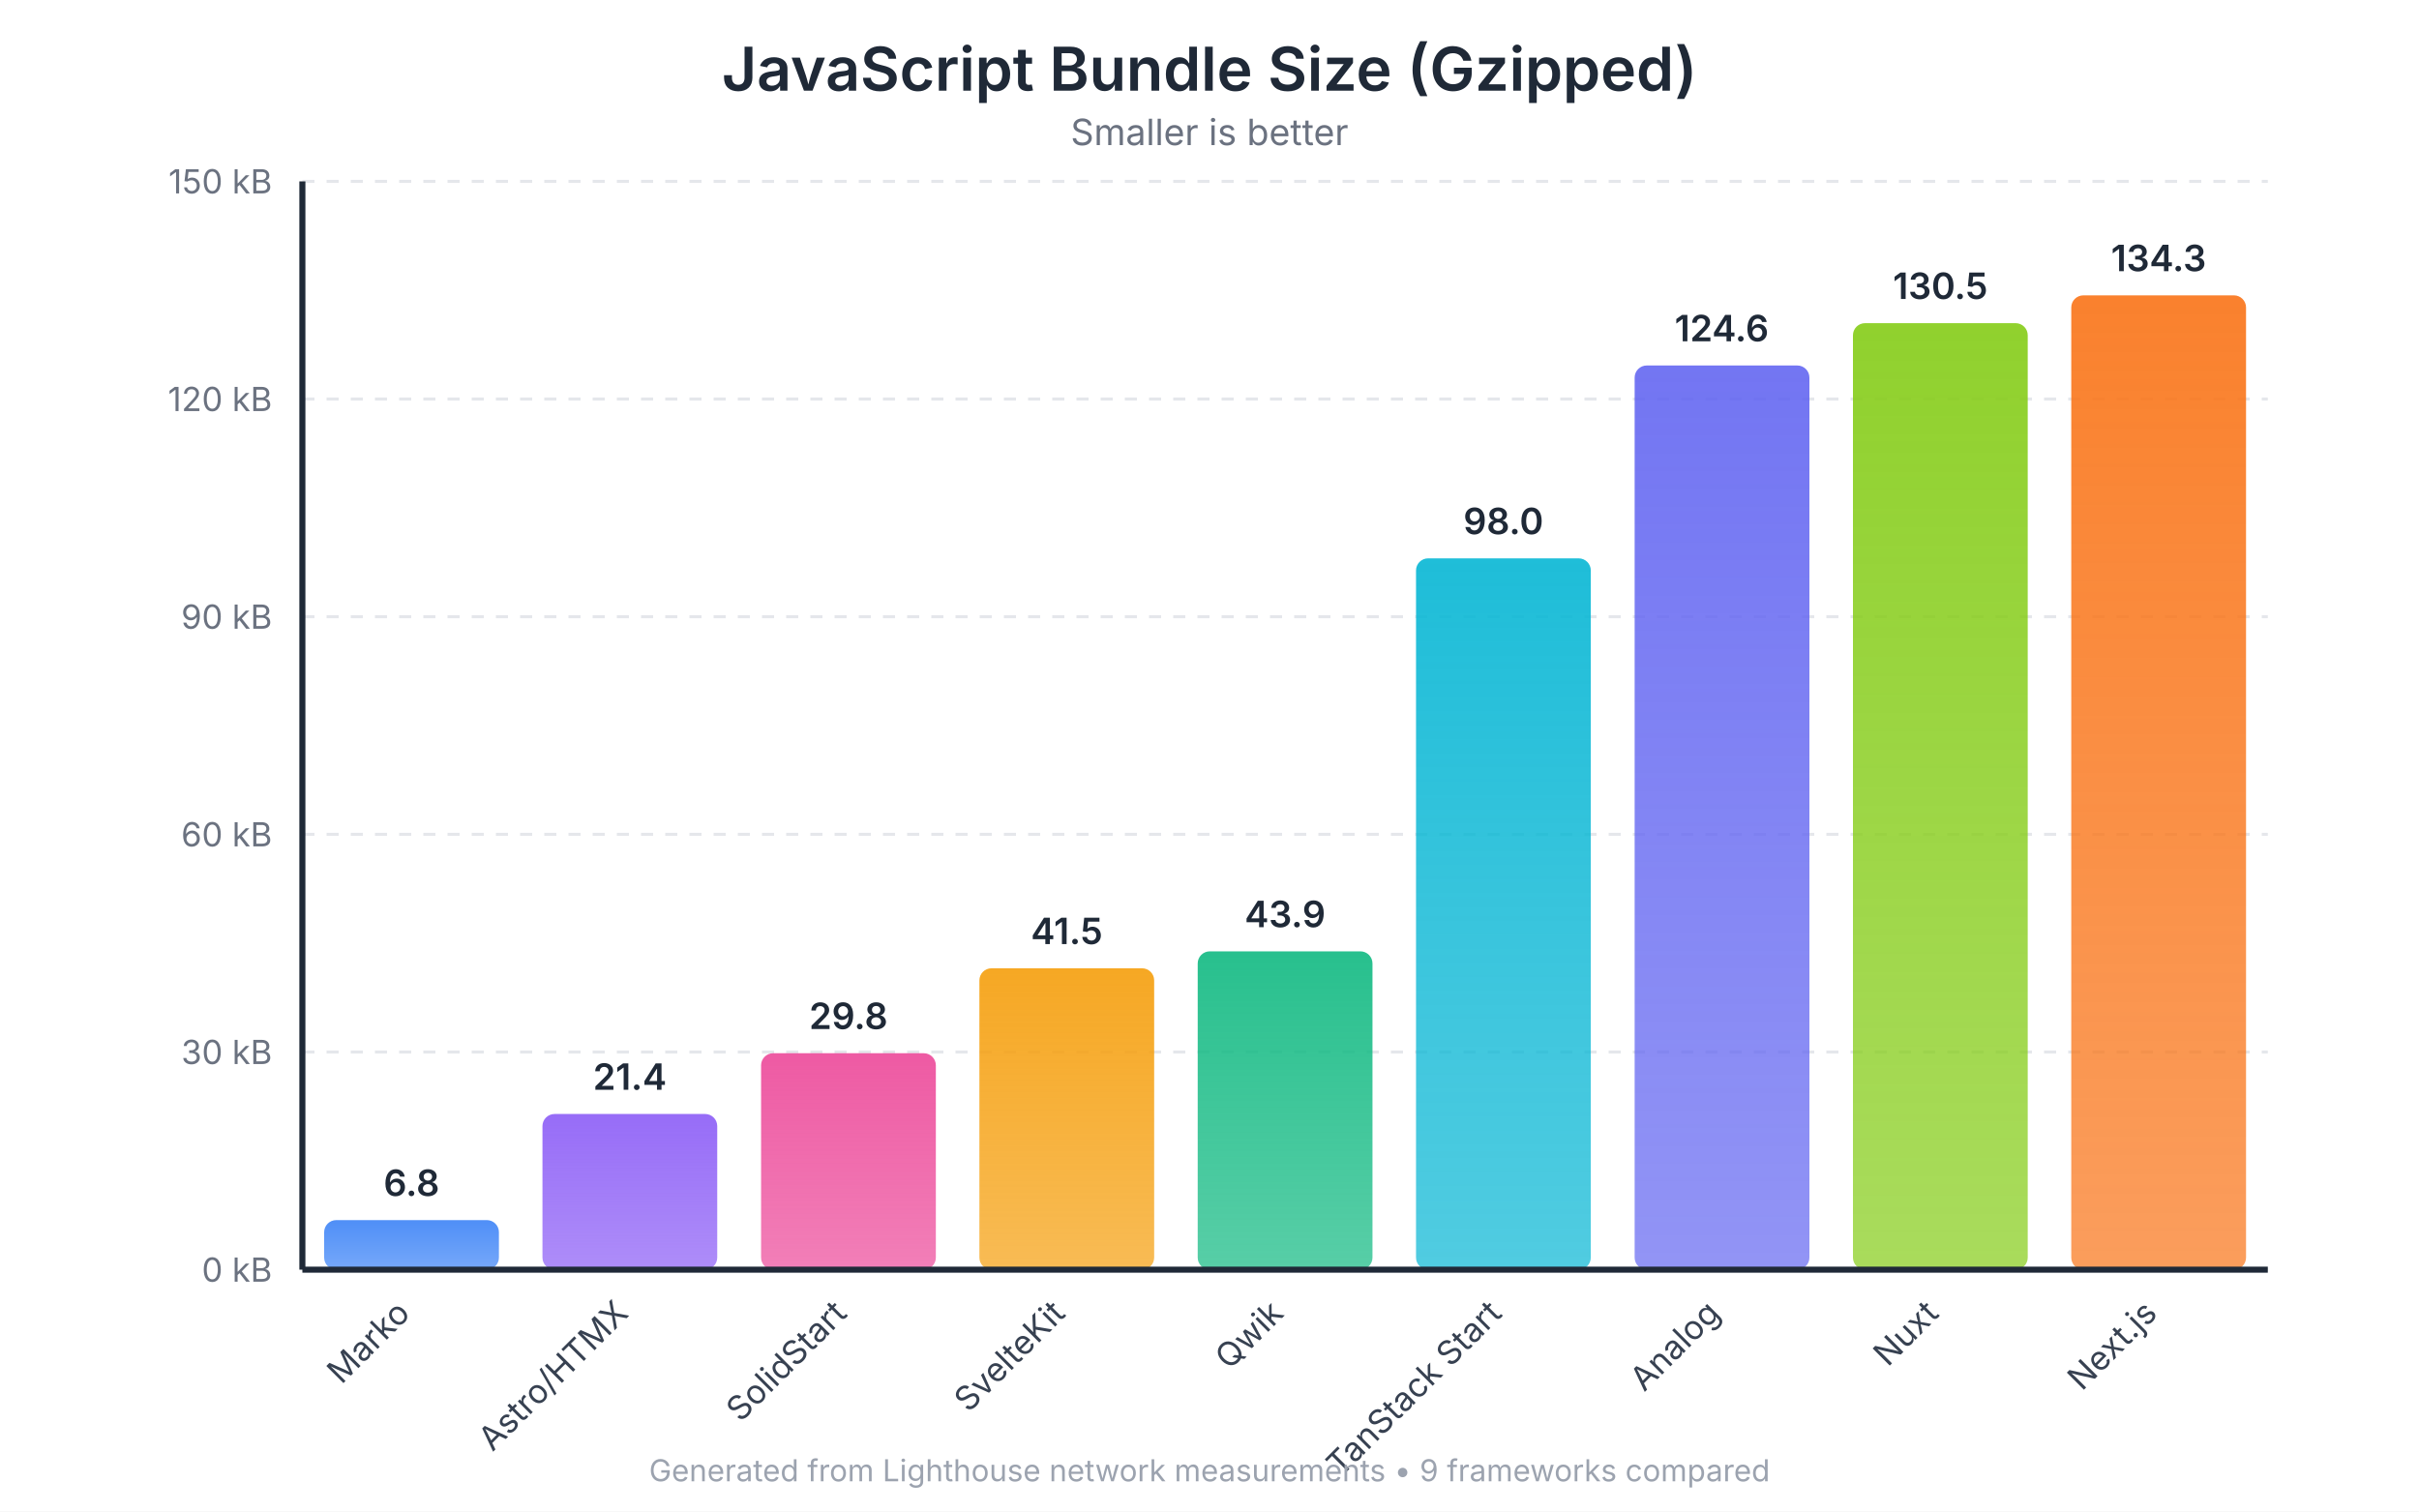
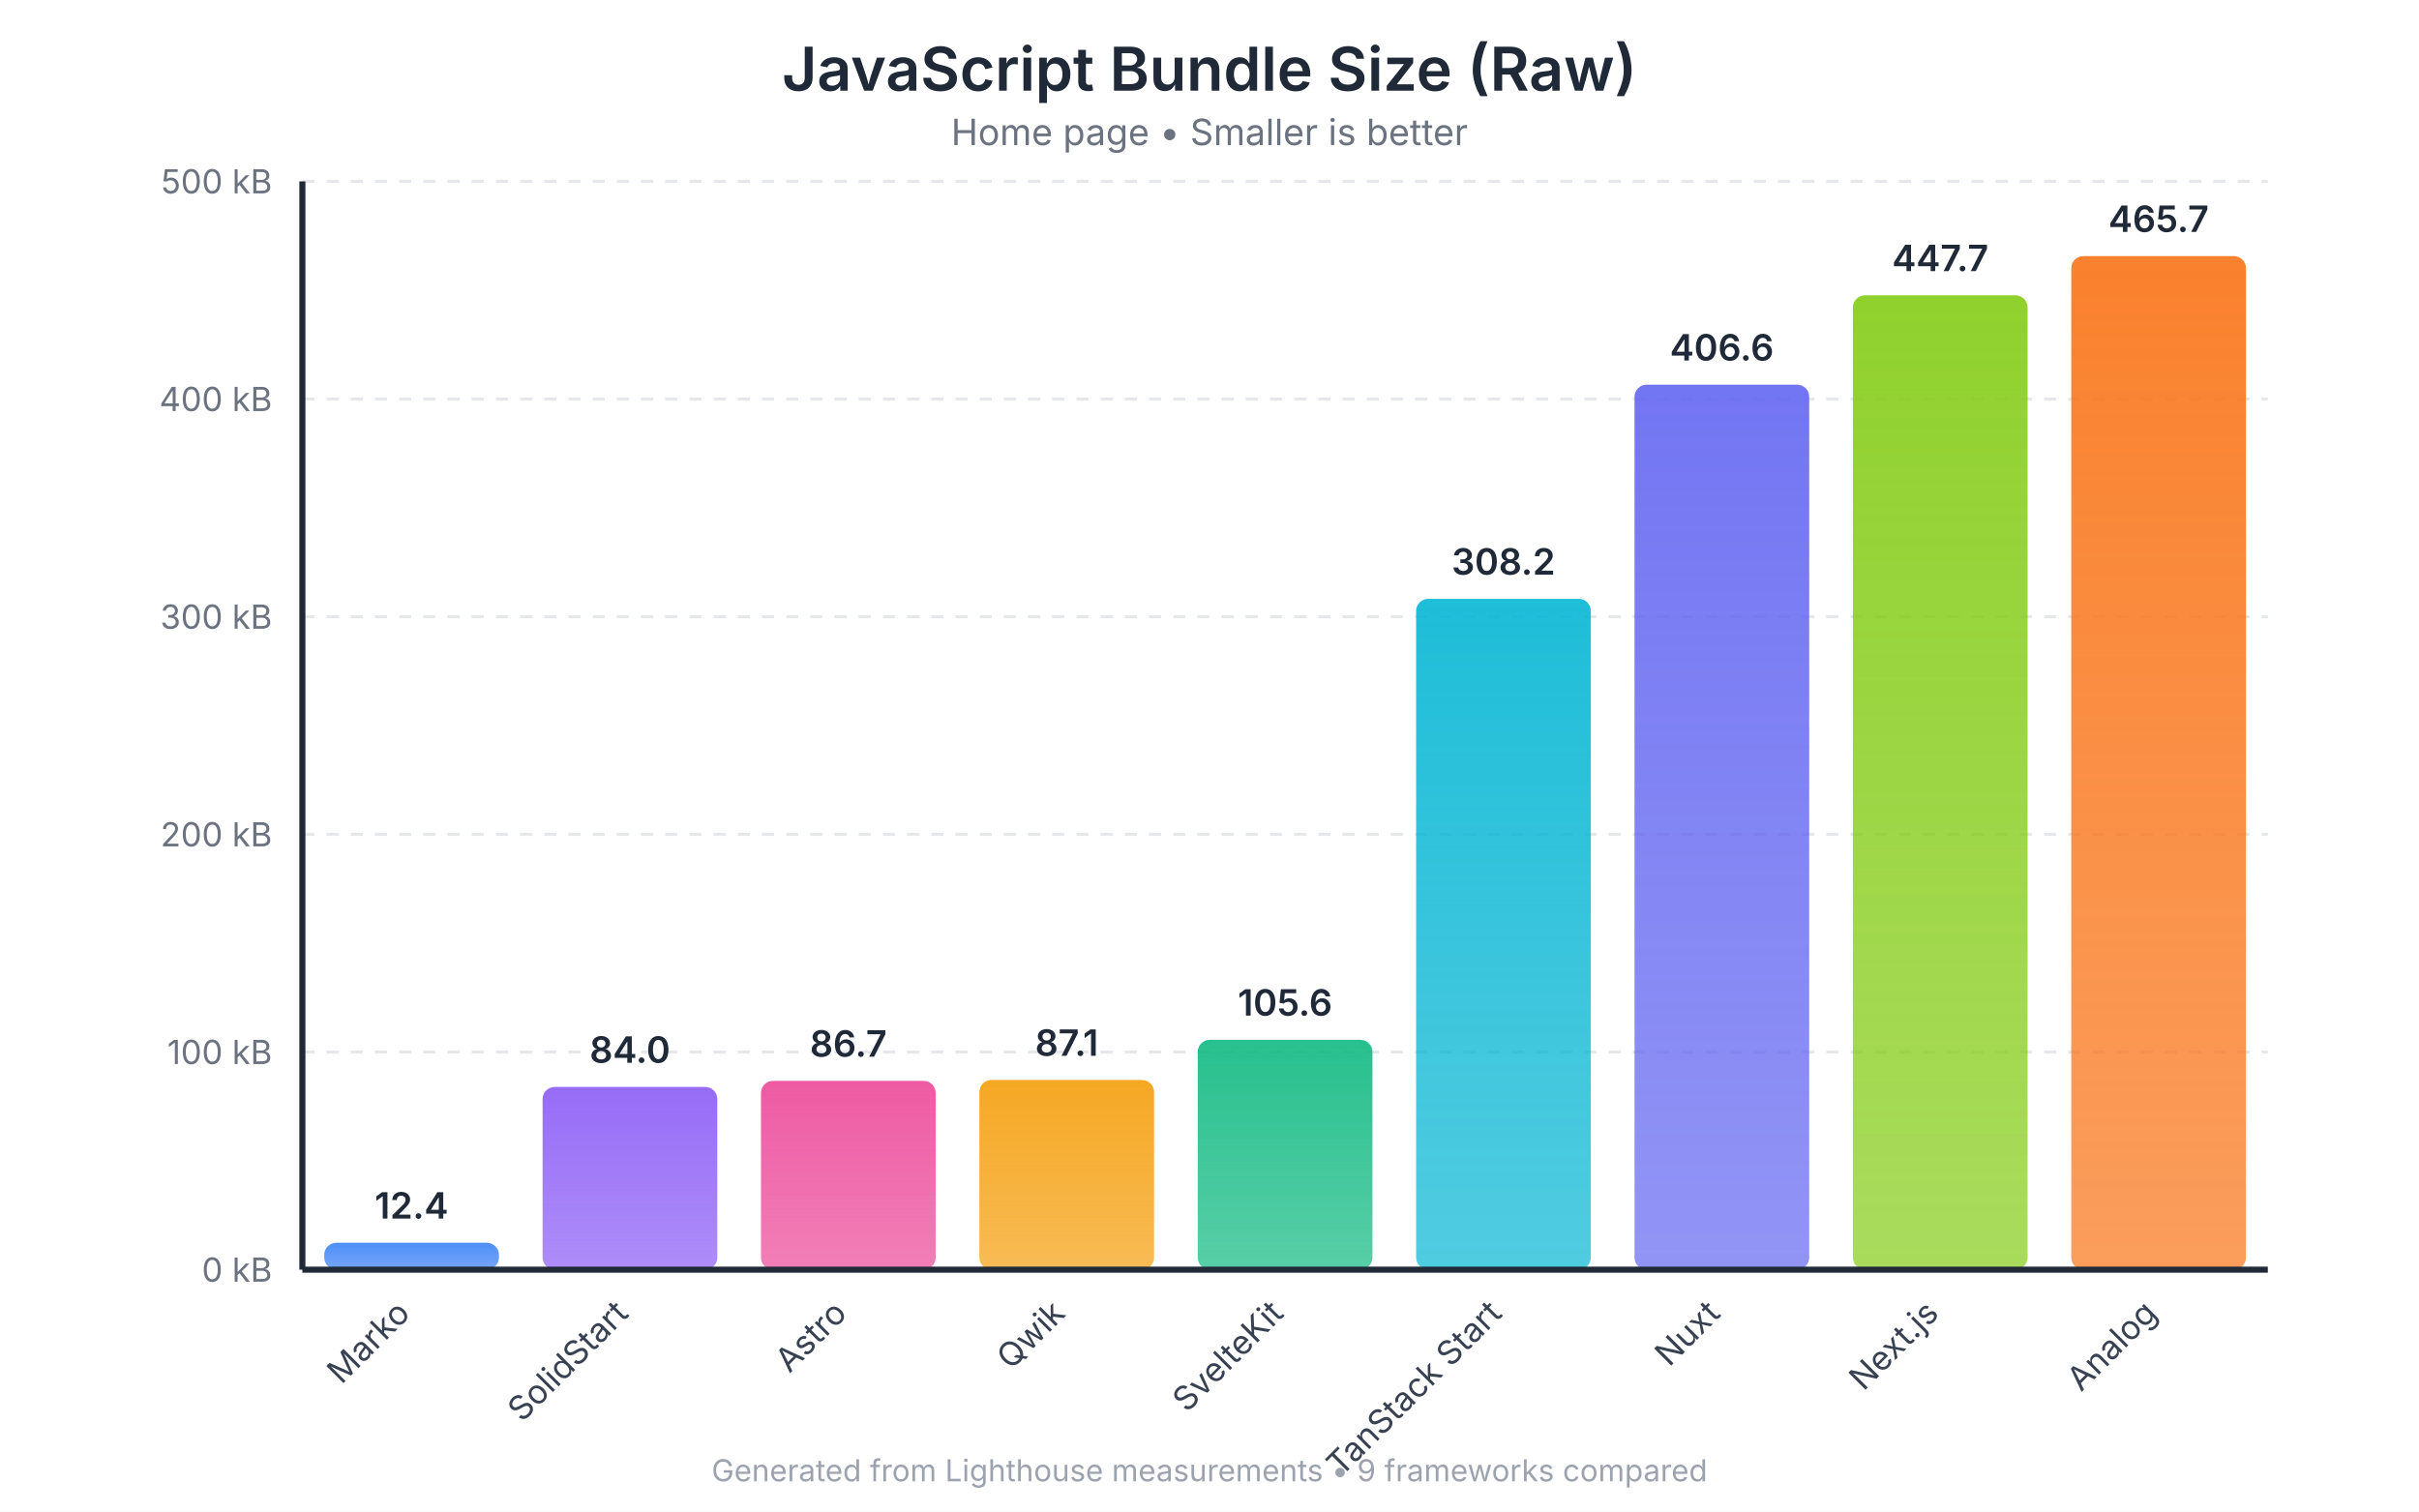
<svg xmlns="http://www.w3.org/2000/svg" viewBox="0 0 800 500" font-family="system-ui, -apple-system, sans-serif">
  <rect width="800" height="500" fill="#ffffff" />
  <text x="400.0" y="30" text-anchor="middle" font-size="20" font-weight="600" fill="#1f2937">
-     JavaScript Bundle Size (Gzipped)
+     JavaScript Bundle Size (Raw)
  </text>
  <text x="400.0" y="48" text-anchor="middle" font-size="12" fill="#6b7280">
-     Smaller is better
+     Home page • Smaller is better
  </text>
  <g transform="translate(100, 60)">
    <line x1="0" y1="360.0" x2="650" y2="360.0" stroke="#e5e7eb" stroke-width="1" stroke-dasharray="4,4" />
    <text x="-10" y="360.0" text-anchor="end" dominant-baseline="middle" font-size="11" fill="#6b7280">0 kB</text>
    <line x1="0" y1="288.0" x2="650" y2="288.0" stroke="#e5e7eb" stroke-width="1" stroke-dasharray="4,4" />
-     <text x="-10" y="288.0" text-anchor="end" dominant-baseline="middle" font-size="11" fill="#6b7280">30 kB</text>
+     <text x="-10" y="288.0" text-anchor="end" dominant-baseline="middle" font-size="11" fill="#6b7280">100 kB</text>
    <line x1="0" y1="216.0" x2="650" y2="216.0" stroke="#e5e7eb" stroke-width="1" stroke-dasharray="4,4" />
-     <text x="-10" y="216.0" text-anchor="end" dominant-baseline="middle" font-size="11" fill="#6b7280">60 kB</text>
+     <text x="-10" y="216.0" text-anchor="end" dominant-baseline="middle" font-size="11" fill="#6b7280">200 kB</text>
    <line x1="0" y1="144.0" x2="650" y2="144.0" stroke="#e5e7eb" stroke-width="1" stroke-dasharray="4,4" />
-     <text x="-10" y="144.0" text-anchor="end" dominant-baseline="middle" font-size="11" fill="#6b7280">90 kB</text>
+     <text x="-10" y="144.0" text-anchor="end" dominant-baseline="middle" font-size="11" fill="#6b7280">300 kB</text>
    <line x1="0" y1="72.0" x2="650" y2="72.0" stroke="#e5e7eb" stroke-width="1" stroke-dasharray="4,4" />
-     <text x="-10" y="72.0" text-anchor="end" dominant-baseline="middle" font-size="11" fill="#6b7280">120 kB</text>
+     <text x="-10" y="72.0" text-anchor="end" dominant-baseline="middle" font-size="11" fill="#6b7280">400 kB</text>
    <line x1="0" y1="0.0" x2="650" y2="0.0" stroke="#e5e7eb" stroke-width="1" stroke-dasharray="4,4" />
-     <text x="-10" y="0.0" text-anchor="end" dominant-baseline="middle" font-size="11" fill="#6b7280">150 kB</text>
+     <text x="-10" y="0.0" text-anchor="end" dominant-baseline="middle" font-size="11" fill="#6b7280">500 kB</text>
    <defs>
      <linearGradient id="grad0" x1="0%" y1="0%" x2="0%" y2="100%">
        <stop offset="0%" style="stop-color:#3b82f6;stop-opacity:0.9" />
        <stop offset="100%" style="stop-color:#3b82f6;stop-opacity:0.7" />
      </linearGradient>
    </defs>
-     <rect x="7.2" y="343.6" width="57.8" height="16.4" fill="url(#grad0)" rx="4" />
-     <text x="36.1" y="335.6" text-anchor="middle" font-size="12" font-weight="600" fill="#1f2937">6.8</text>
-     <text x="36.1" y="375.0" text-anchor="end" font-size="11" fill="#374151" transform="rotate(-45, 36.1, 375.0)">Marko</text>
+     <rect x="7.222" y="351.101" width="57.778" height="8.899" fill="url(#grad0)" rx="4" />
+     <text x="36.111" y="343.101" text-anchor="middle" font-size="12" font-weight="600" fill="#1f2937">12.4</text>
+     <text x="36.111" y="375" text-anchor="end" font-size="11" fill="#374151" transform="rotate(-45, 36.11111, 375)">Marko</text>
    <defs>
      <linearGradient id="grad1" x1="0%" y1="0%" x2="0%" y2="100%">
        <stop offset="0%" style="stop-color:#8b5cf6;stop-opacity:0.9" />
        <stop offset="100%" style="stop-color:#8b5cf6;stop-opacity:0.7" />
      </linearGradient>
    </defs>
-     <rect x="79.4" y="308.5" width="57.8" height="51.5" fill="url(#grad1)" rx="4" />
-     <text x="108.3" y="300.5" text-anchor="middle" font-size="12" font-weight="600" fill="#1f2937">21.4</text>
-     <text x="108.3" y="375.0" text-anchor="end" font-size="11" fill="#374151" transform="rotate(-45, 108.3, 375.0)">Astro/HTMX</text>
+     <rect x="79.444" y="299.554" width="57.778" height="60.446" fill="url(#grad1)" rx="4" />
+     <text x="108.333" y="291.554" text-anchor="middle" font-size="12" font-weight="600" fill="#1f2937">84.0</text>
+     <text x="108.333" y="375" text-anchor="end" font-size="11" fill="#374151" transform="rotate(-45, 108.3333, 375)">SolidStart</text>
    <defs>
      <linearGradient id="grad2" x1="0%" y1="0%" x2="0%" y2="100%">
        <stop offset="0%" style="stop-color:#ec4899;stop-opacity:0.9" />
        <stop offset="100%" style="stop-color:#ec4899;stop-opacity:0.7" />
      </linearGradient>
    </defs>
-     <rect x="151.7" y="288.4" width="57.8" height="71.6" fill="url(#grad2)" rx="4" />
-     <text x="180.6" y="280.4" text-anchor="middle" font-size="12" font-weight="600" fill="#1f2937">29.8</text>
-     <text x="180.6" y="375.0" text-anchor="end" font-size="11" fill="#374151" transform="rotate(-45, 180.6, 375.0)">SolidStart</text>
+     <rect x="151.667" y="297.544" width="57.778" height="62.456" fill="url(#grad2)" rx="4" />
+     <text x="180.556" y="289.544" text-anchor="middle" font-size="12" font-weight="600" fill="#1f2937">86.7</text>
+     <text x="180.556" y="375" text-anchor="end" font-size="11" fill="#374151" transform="rotate(-45, 180.5556, 375)">Astro</text>
    <defs>
      <linearGradient id="grad3" x1="0%" y1="0%" x2="0%" y2="100%">
        <stop offset="0%" style="stop-color:#f59e0b;stop-opacity:0.9" />
        <stop offset="100%" style="stop-color:#f59e0b;stop-opacity:0.7" />
      </linearGradient>
    </defs>
-     <rect x="223.9" y="260.3" width="57.8" height="99.7" fill="url(#grad3)" rx="4" />
-     <text x="252.8" y="252.3" text-anchor="middle" font-size="12" font-weight="600" fill="#1f2937">41.5</text>
-     <text x="252.8" y="375.0" text-anchor="end" font-size="11" fill="#374151" transform="rotate(-45, 252.8, 375.0)">SvelteKit</text>
+     <rect x="223.889" y="297.255" width="57.778" height="62.745" fill="url(#grad3)" rx="4" />
+     <text x="252.778" y="289.255" text-anchor="middle" font-size="12" font-weight="600" fill="#1f2937">87.1</text>
+     <text x="252.778" y="375" text-anchor="end" font-size="11" fill="#374151" transform="rotate(-45, 252.7778, 375)">Qwik</text>
    <defs>
      <linearGradient id="grad4" x1="0%" y1="0%" x2="0%" y2="100%">
        <stop offset="0%" style="stop-color:#10b981;stop-opacity:0.9" />
        <stop offset="100%" style="stop-color:#10b981;stop-opacity:0.7" />
      </linearGradient>
    </defs>
-     <rect x="296.1" y="254.7" width="57.8" height="105.3" fill="url(#grad4)" rx="4" />
-     <text x="325.0" y="246.7" text-anchor="middle" font-size="12" font-weight="600" fill="#1f2937">43.9</text>
-     <text x="325.0" y="375.0" text-anchor="end" font-size="11" fill="#374151" transform="rotate(-45, 325.0, 375.0)">Qwik</text>
+     <rect x="296.111" y="283.963" width="57.778" height="76.037" fill="url(#grad4)" rx="4" />
+     <text x="325" y="275.963" text-anchor="middle" font-size="12" font-weight="600" fill="#1f2937">105.6</text>
+     <text x="325" y="375" text-anchor="end" font-size="11" fill="#374151" transform="rotate(-45, 325, 375)">SvelteKit</text>
    <defs>
      <linearGradient id="grad5" x1="0%" y1="0%" x2="0%" y2="100%">
        <stop offset="0%" style="stop-color:#06b6d4;stop-opacity:0.9" />
        <stop offset="100%" style="stop-color:#06b6d4;stop-opacity:0.7" />
      </linearGradient>
    </defs>
-     <rect x="368.3" y="124.7" width="57.8" height="235.3" fill="url(#grad5)" rx="4" />
-     <text x="397.2" y="116.7" text-anchor="middle" font-size="12" font-weight="600" fill="#1f2937">98.0</text>
-     <text x="397.2" y="375.0" text-anchor="end" font-size="11" fill="#374151" transform="rotate(-45, 397.2, 375.0)">TanStack Start</text>
+     <rect x="368.333" y="138.092" width="57.778" height="221.908" fill="url(#grad5)" rx="4" />
+     <text x="397.222" y="130.092" text-anchor="middle" font-size="12" font-weight="600" fill="#1f2937">308.2</text>
+     <text x="397.222" y="375" text-anchor="end" font-size="11" fill="#374151" transform="rotate(-45, 397.2222, 375)">TanStack Start</text>
    <defs>
      <linearGradient id="grad6" x1="0%" y1="0%" x2="0%" y2="100%">
        <stop offset="0%" style="stop-color:#6366f1;stop-opacity:0.9" />
        <stop offset="100%" style="stop-color:#6366f1;stop-opacity:0.7" />
      </linearGradient>
    </defs>
-     <rect x="440.6" y="60.9" width="57.8" height="299.1" fill="url(#grad6)" rx="4" />
-     <text x="469.4" y="52.9" text-anchor="middle" font-size="12" font-weight="600" fill="#1f2937">124.6</text>
-     <text x="469.4" y="375.0" text-anchor="end" font-size="11" fill="#374151" transform="rotate(-45, 469.4, 375.0)">Analog</text>
+     <rect x="440.556" y="67.252" width="57.778" height="292.748" fill="url(#grad6)" rx="4" />
+     <text x="469.444" y="59.252" text-anchor="middle" font-size="12" font-weight="600" fill="#1f2937">406.6</text>
+     <text x="469.444" y="375" text-anchor="end" font-size="11" fill="#374151" transform="rotate(-45, 469.4444, 375)">Nuxt</text>
    <defs>
      <linearGradient id="grad7" x1="0%" y1="0%" x2="0%" y2="100%">
        <stop offset="0%" style="stop-color:#84cc16;stop-opacity:0.9" />
        <stop offset="100%" style="stop-color:#84cc16;stop-opacity:0.7" />
      </linearGradient>
    </defs>
-     <rect x="512.8" y="46.9" width="57.8" height="313.1" fill="url(#grad7)" rx="4" />
-     <text x="541.7" y="38.9" text-anchor="middle" font-size="12" font-weight="600" fill="#1f2937">130.5</text>
-     <text x="541.7" y="375.0" text-anchor="end" font-size="11" fill="#374151" transform="rotate(-45, 541.7, 375.0)">Nuxt</text>
+     <rect x="512.778" y="37.688" width="57.778" height="322.312" fill="url(#grad7)" rx="4" />
+     <text x="541.667" y="29.688" text-anchor="middle" font-size="12" font-weight="600" fill="#1f2937">447.7</text>
+     <text x="541.667" y="375" text-anchor="end" font-size="11" fill="#374151" transform="rotate(-45, 541.6667, 375)">Next.js</text>
    <defs>
      <linearGradient id="grad8" x1="0%" y1="0%" x2="0%" y2="100%">
        <stop offset="0%" style="stop-color:#f97316;stop-opacity:0.9" />
        <stop offset="100%" style="stop-color:#f97316;stop-opacity:0.7" />
      </linearGradient>
    </defs>
-     <rect x="585.0" y="37.7" width="57.8" height="322.3" fill="url(#grad8)" rx="4" />
-     <text x="613.9" y="29.7" text-anchor="middle" font-size="12" font-weight="600" fill="#1f2937">134.3</text>
-     <text x="613.9" y="375.0" text-anchor="end" font-size="11" fill="#374151" transform="rotate(-45, 613.9, 375.0)">Next.js</text>
+     <rect x="585.0" y="24.723" width="57.778" height="335.277" fill="url(#grad8)" rx="4" />
+     <text x="613.889" y="16.723" text-anchor="middle" font-size="12" font-weight="600" fill="#1f2937">465.7</text>
+     <text x="613.889" y="375" text-anchor="end" font-size="11" fill="#374151" transform="rotate(-45, 613.8889, 375)">Analog</text>
    <line x1="0" y1="360" x2="650" y2="360" stroke="#1f2937" stroke-width="2" />
    <line x1="0" y1="0" x2="0" y2="360" stroke="#1f2937" stroke-width="2" />
  </g>
  <text x="400.0" y="490" text-anchor="middle" font-size="10" fill="#9ca3af">
-     Generated from Lighthouse network measurements • 9 frameworks compared
+     Generated from Lighthouse measurements • 9 frameworks compared
  </text>
</svg>
